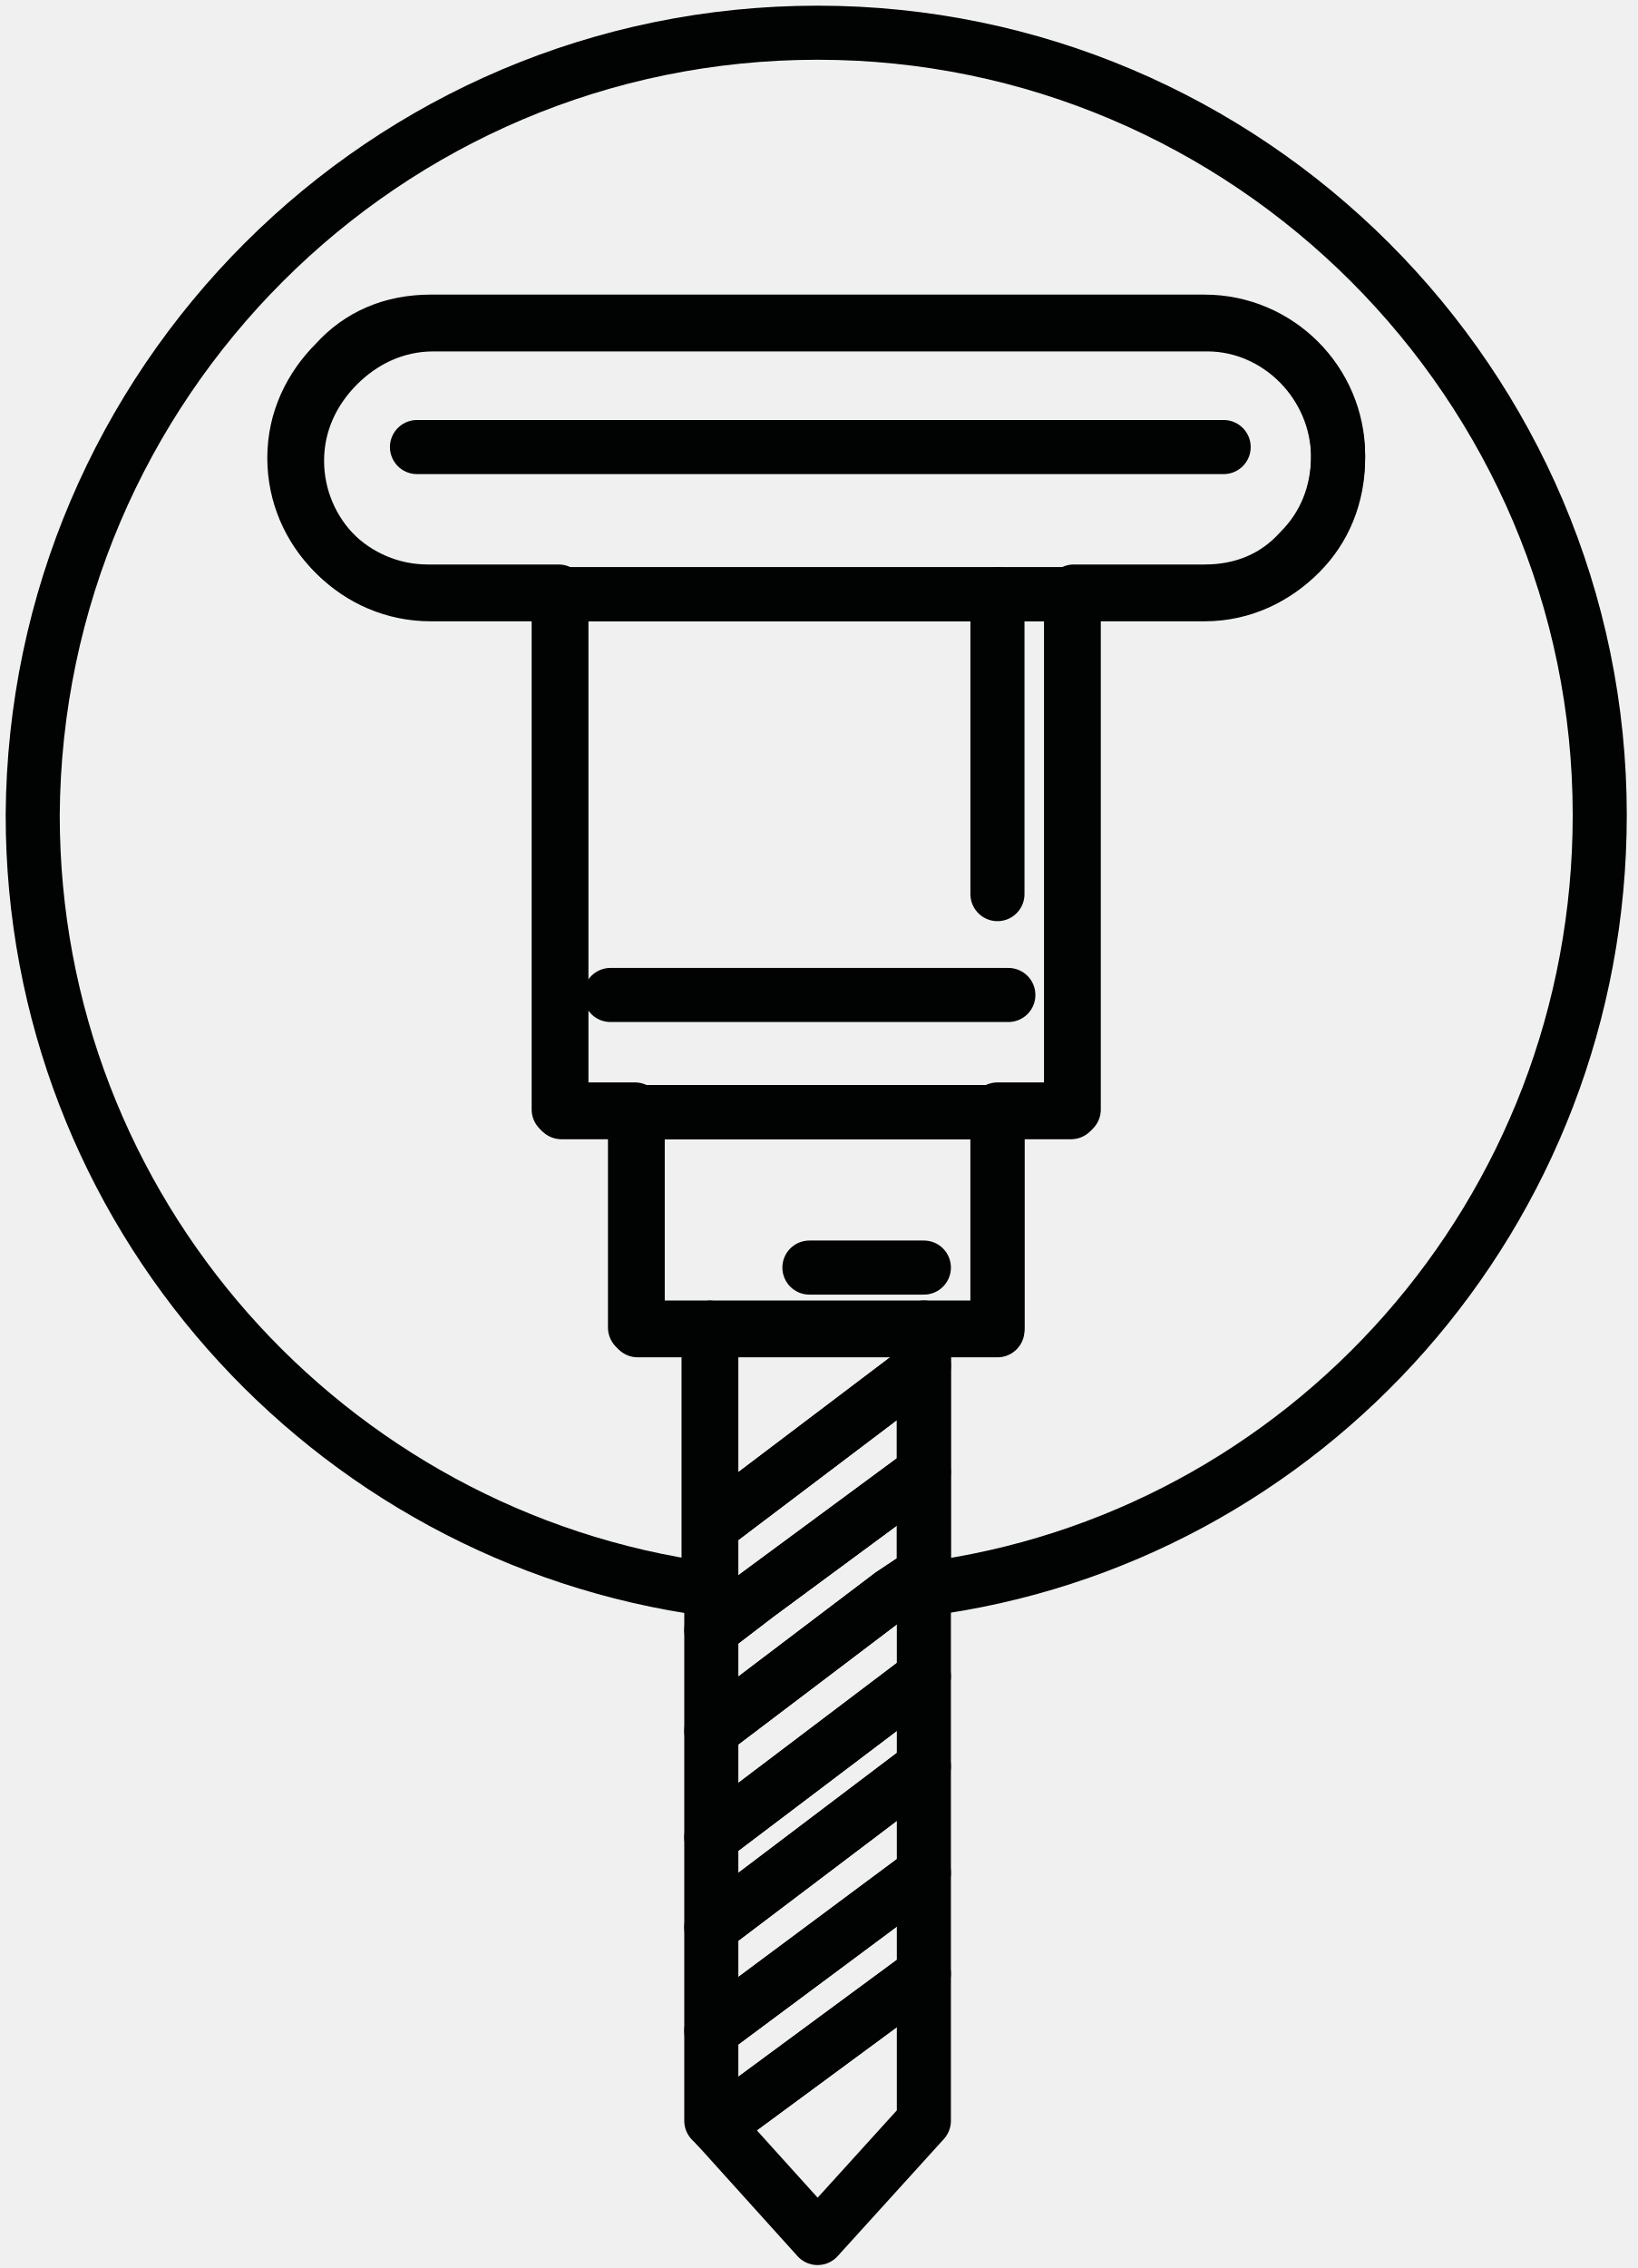
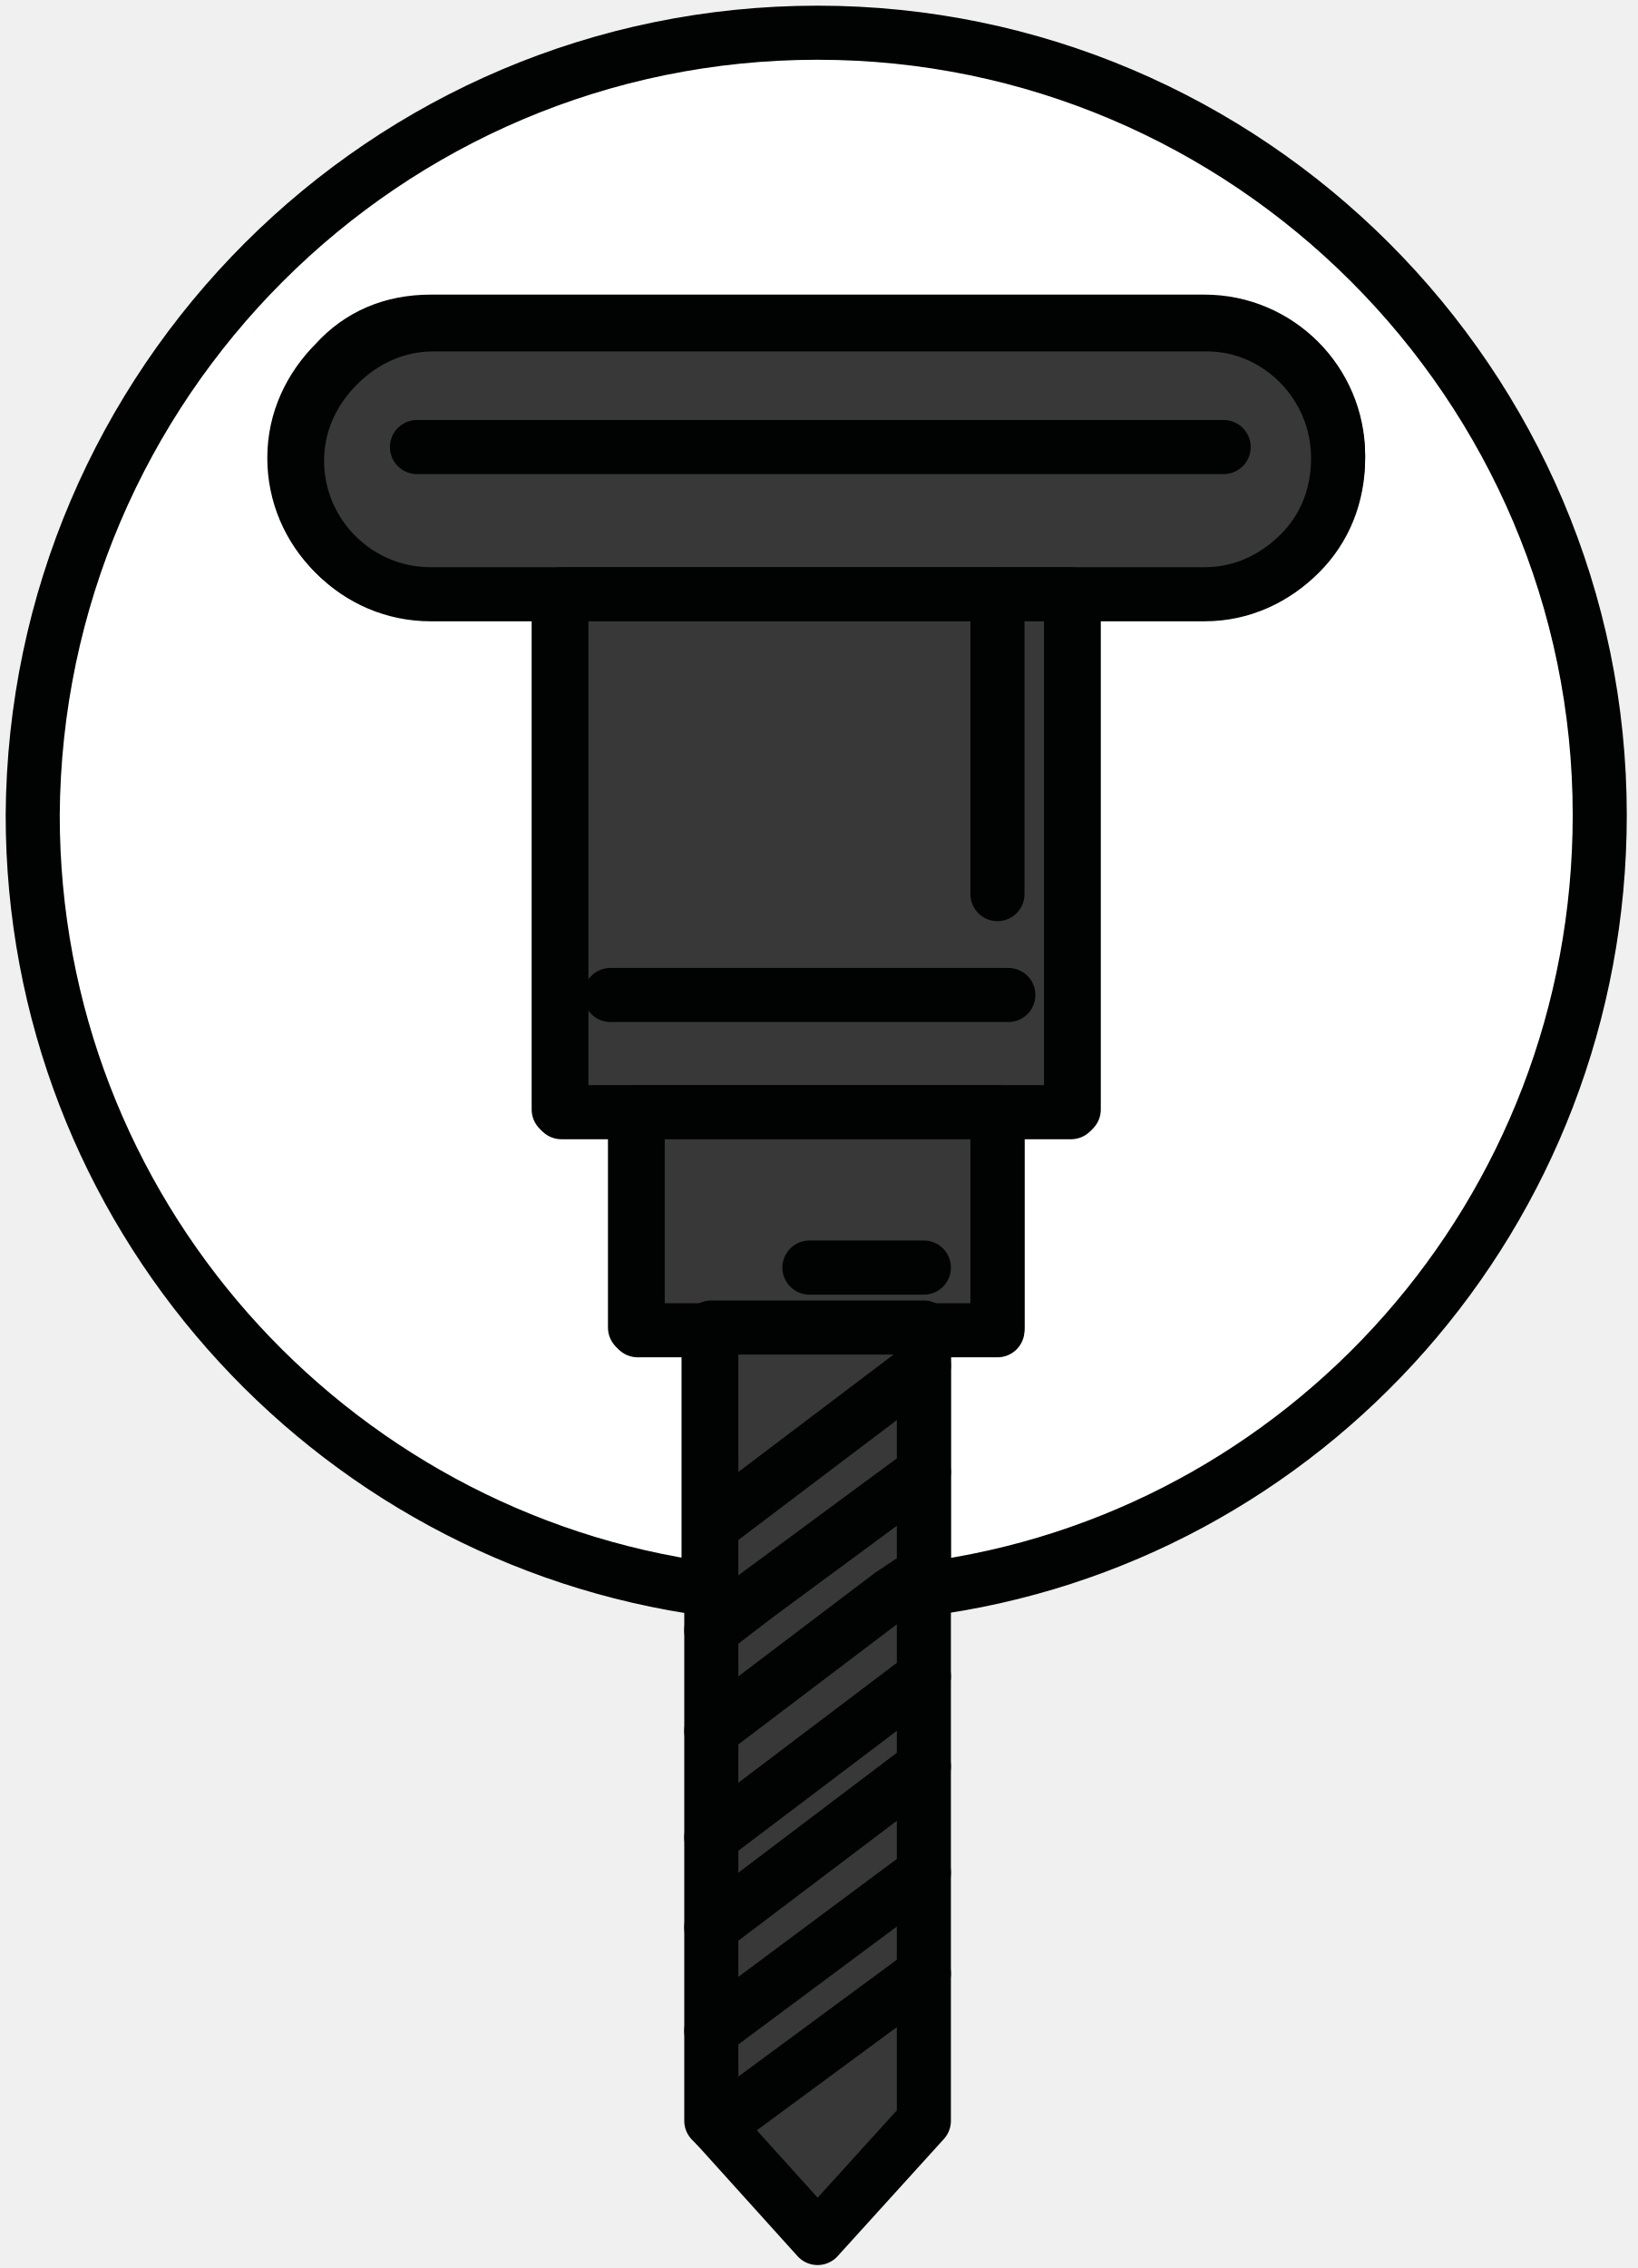
<svg xmlns="http://www.w3.org/2000/svg" version="1.1" id="Layer_1" x="0px" y="0px" viewBox="0 0 60.1 83.2" style="enable-background:new 0 0 60.1 83.2;" xml:space="preserve">
  <style type="text/css">
- 	.st0{fill:none;stroke:#010202;stroke-width:1.984;stroke-linecap:round;stroke-miterlimit:10;}
- 	.st1{fill:#FFFFFF;stroke:#010202;stroke-miterlimit:10;}
+ 	.st0{fill:#FFFFFF;stroke:#010202;stroke-miterlimit:10;}
+ 	.st1{fill:#FFFFFF;stroke:#010202;stroke-width:1.984;stroke-linecap:round;stroke-linejoin:round;stroke-miterlimit:10;}
	.st2{fill:none;stroke:#010202;stroke-width:1.984;stroke-linecap:round;stroke-linejoin:round;stroke-miterlimit:10;}
- 	.st3{fill:none;stroke:#FFFFFF;stroke-miterlimit:10;}
- 	.st4{fill:none;stroke:#010202;stroke-width:1.984;stroke-miterlimit:10;}
+ 	.st3{fill:#383838;stroke:#010202;stroke-width:1.984;stroke-linecap:round;stroke-linejoin:round;stroke-miterlimit:10;}
+ 	.st4{fill:none;stroke:#FFFFFF;stroke-miterlimit:10;}
	.st5{fill:#FFFFFF;stroke:#010202;stroke-linecap:round;stroke-miterlimit:10;}
	.st6{fill:none;stroke:#010202;stroke-linecap:round;stroke-miterlimit:10;}
+ 	.st7{fill:none;stroke:#010202;stroke-width:1.984;stroke-linecap:round;stroke-miterlimit:10;}
</style>
  <g>
-     <path class="st2" d="M58.7,29.9c0,14.6-10.8,26.6-24.8,28.4v-9.6h2.7v-8h2.8v-19h4.8c1.4,0,2.6-0.5,3.5-1.5   c0.9-0.9,1.4-2.1,1.4-3.5c0-2.7-2.2-4.9-4.9-4.9H15.8c-1.4,0-2.6,0.5-3.5,1.5c-0.9,0.9-1.5,2.1-1.5,3.5c0,2.7,2.2,4.9,4.9,4.9h4.8   v19h2.8v8h2.7v9.6c-14-1.9-24.8-13.9-24.8-28.4C1.3,14.1,14.1,1.2,30,1.2C45.8,1.2,58.7,14.1,58.7,29.9z" />
-     <path class="st2" d="M49.1,16.8c0,1.4-0.5,2.6-1.4,3.5c-0.9,0.9-2.1,1.5-3.5,1.5H15.8c-2.7,0-4.9-2.2-4.9-4.9   c0-1.4,0.6-2.6,1.5-3.5c0.9-0.9,2.1-1.5,3.5-1.5h28.4C46.9,11.9,49.1,14.1,49.1,16.8z" />
-     <rect x="20.6" y="21.8" class="st2" width="18.7" height="19" />
-     <rect x="23.4" y="40.8" class="st2" width="13.2" height="8" />
-     <polygon class="st2" points="33.9,48.7 33.9,50.1 26.1,56 26.1,48.7  " />
-     <polygon class="st2" points="33.9,54 33.9,57.7 32.7,58.5 26.1,63.5 26.1,59.8 27.8,58.5  " />
-     <polygon class="st2" points="33.9,50.1 33.9,54 27.8,58.5 26.1,59.8 26.1,56  " />
-     <polygon class="st2" points="33.9,57.7 33.9,61.5 26.1,67.4 26.1,63.5 32.7,58.5  " />
-     <polygon class="st2" points="33.9,61.5 33.9,64.8 26.1,70.7 26.1,67.4  " />
-     <polygon class="st2" points="33.9,64.8 33.9,68.7 26.1,74.5 26.1,70.7  " />
-     <polygon class="st2" points="33.9,68.7 33.9,72.4 26.3,78 26.1,77.8 26.1,74.5  " />
-     <polygon class="st2" points="33.9,72.4 33.9,77.8 30,82.1 26.3,78  " />
+     <path class="st1" d="M58.7,29.9c0,14.6-10.8,26.6-24.8,28.4v-9.6h2.7v-8h2.8v-19h4.8c1.4,0,2.6-0.5,3.5-1.5   c0.9-0.9,1.4-2.1,1.4-3.5c0-2.7-2.2-4.9-4.9-4.9H15.8c-1.4,0-2.6,0.5-3.5,1.5c-0.9,0.9-1.5,2.1-1.5,3.5c0,2.7,2.2,4.9,4.9,4.9h4.8   v19h2.8v8h2.7v9.6c-14-1.9-24.8-13.9-24.8-28.4C1.3,14.1,14.1,1.2,30,1.2C45.8,1.2,58.7,14.1,58.7,29.9z" />
+     <path class="st3" d="M49.1,16.8c0,1.4-0.5,2.6-1.4,3.5c-0.9,0.9-2.1,1.5-3.5,1.5H15.8c-2.7,0-4.9-2.2-4.9-4.9   c0-1.4,0.6-2.6,1.5-3.5c0.9-0.9,2.1-1.5,3.5-1.5h28.4C46.9,11.9,49.1,14.1,49.1,16.8z" />
+     <rect x="20.6" y="21.8" class="st3" width="18.7" height="19" />
+     <rect x="23.4" y="40.8" class="st3" width="13.2" height="8" />
+     <polygon class="st3" points="33.9,48.7 33.9,50.1 26.1,56 26.1,48.7  " />
+     <polygon class="st3" points="33.9,54 33.9,57.7 32.7,58.5 26.1,63.5 26.1,59.8 27.8,58.5  " />
+     <polygon class="st3" points="33.9,50.1 33.9,54 27.8,58.5 26.1,59.8 26.1,56  " />
+     <polygon class="st3" points="33.9,57.7 33.9,61.5 26.1,67.4 26.1,63.5 32.7,58.5  " />
+     <polygon class="st3" points="33.9,61.5 33.9,64.8 26.1,70.7 26.1,67.4  " />
+     <polygon class="st3" points="33.9,64.8 33.9,68.7 26.1,74.5 26.1,70.7  " />
+     <polygon class="st3" points="33.9,68.7 33.9,72.4 26.3,78 26.1,77.8 26.1,74.5  " />
+     <polygon class="st3" points="33.9,72.4 33.9,77.8 30,82.1 26.3,78  " />
    <line class="st2" x1="15.3" y1="16.4" x2="44.9" y2="16.4" />
    <line class="st2" x1="36.6" y1="32.8" x2="36.6" y2="21.8" />
    <line class="st2" x1="22.4" y1="36.5" x2="37" y2="36.5" />
    <line class="st2" x1="29.7" y1="46.5" x2="33.9" y2="46.5" />
  </g>
</svg>
